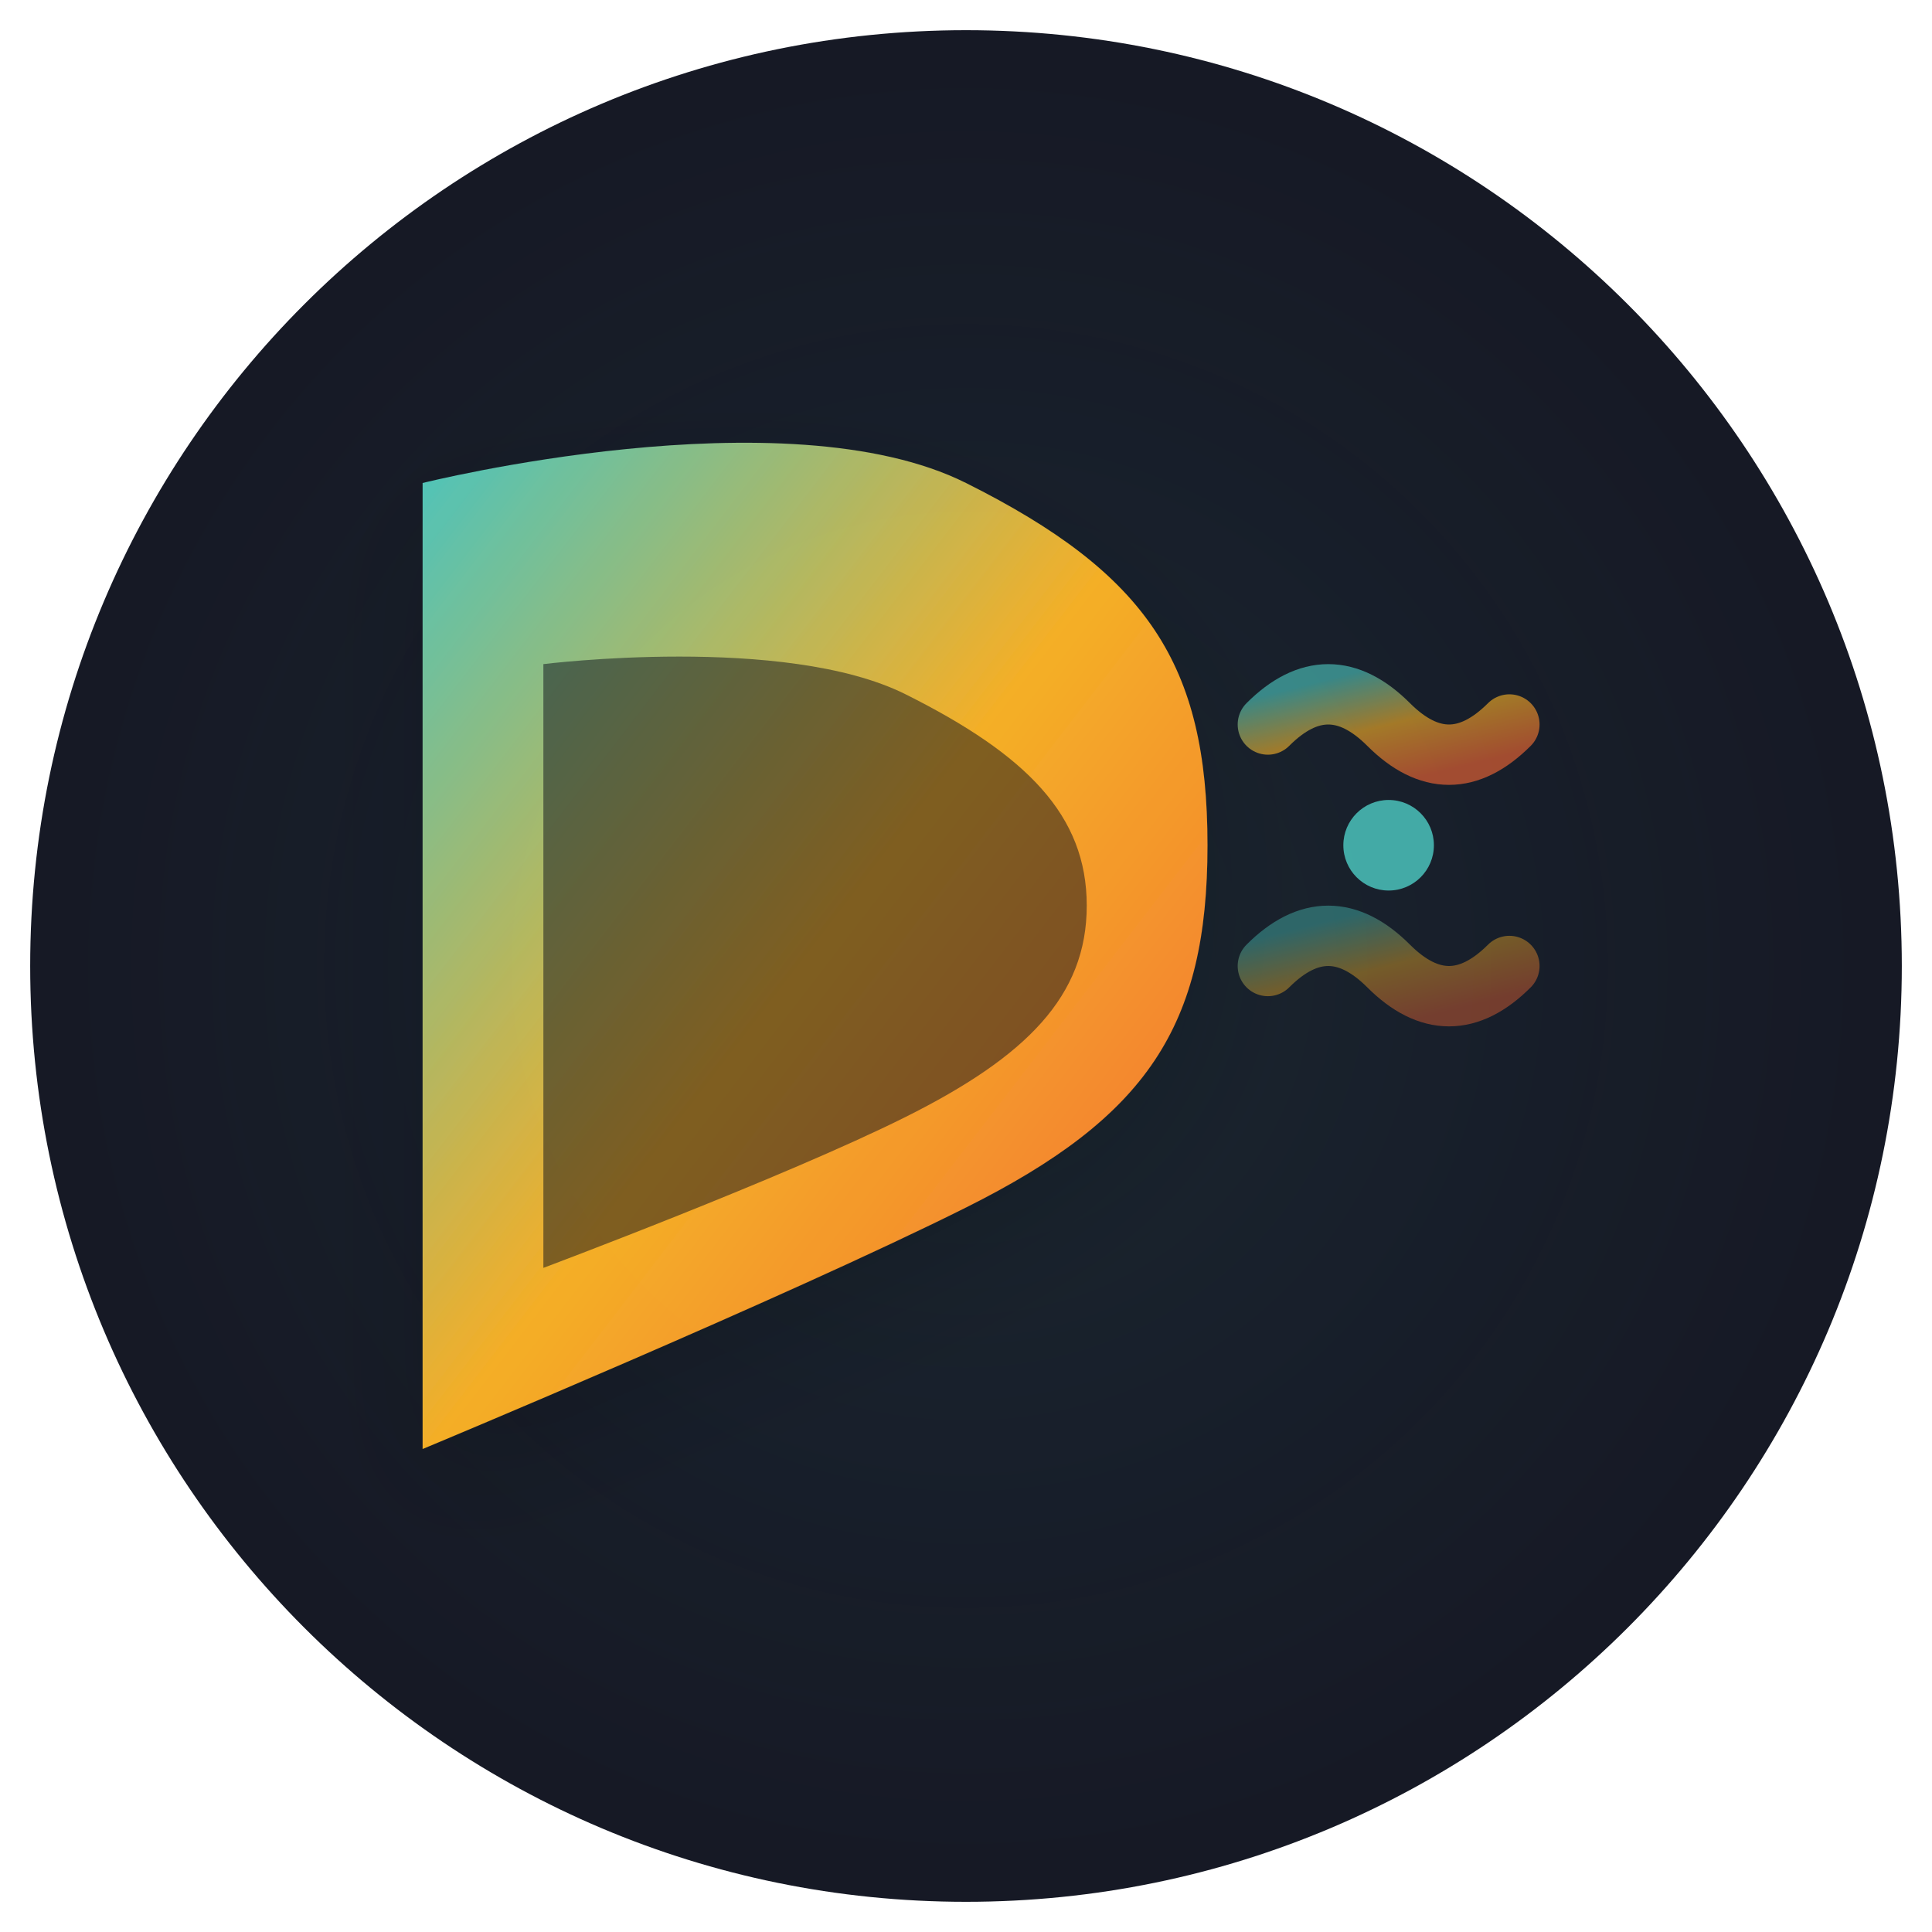
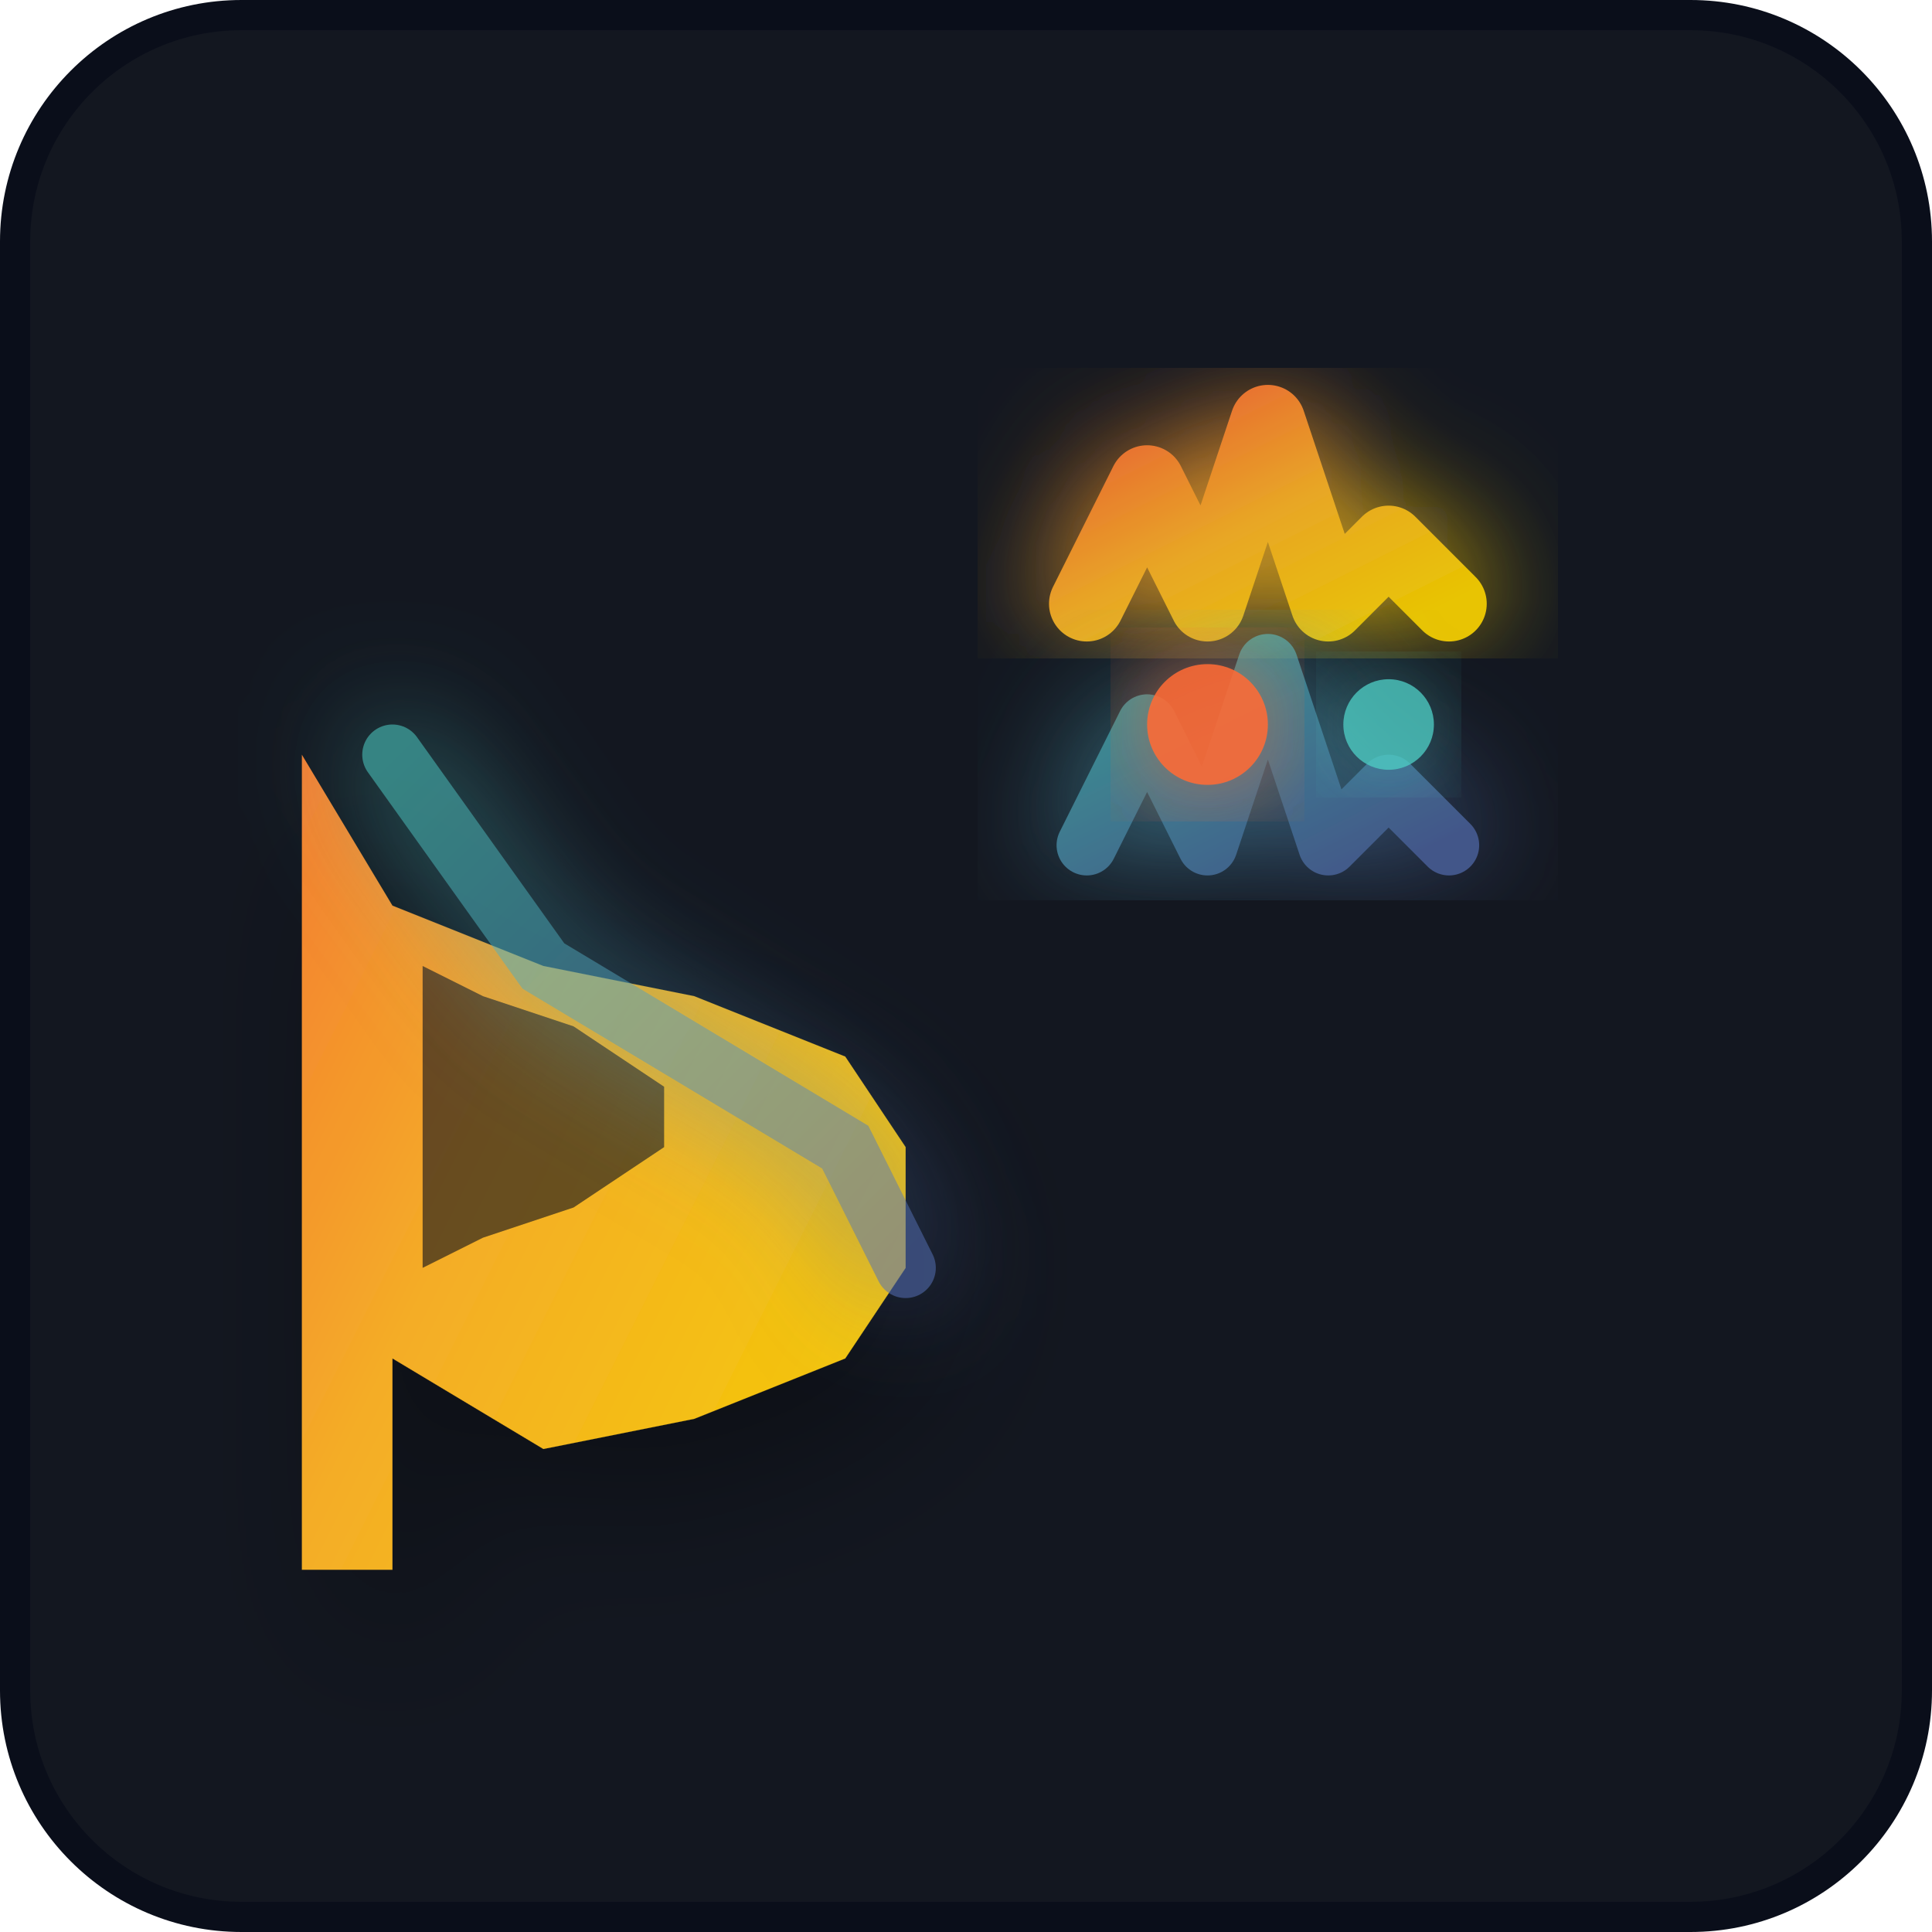
<svg xmlns="http://www.w3.org/2000/svg" width="64" height="64" viewBox="0 0 64 64" fill="none">
  <defs>
-     <linearGradient id="iconGradient" x1="0%" y1="0%" x2="100%" y2="100%">
+     <linearGradient id="iconGhettoGradient" x1="0%" y1="0%" x2="100%" y2="100%">
+       <stop offset="0%" style="stop-color:#FF6B35;stop-opacity:1" />
+       <stop offset="50%" style="stop-color:#FFB627;stop-opacity:1" />
+       <stop offset="100%" style="stop-color:#FFD700;stop-opacity:1" />
+     </linearGradient>
+     <linearGradient id="iconCoolGradient" x1="0%" y1="0%" x2="100%" y2="100%">
      <stop offset="0%" style="stop-color:#4ECDC4;stop-opacity:1" />
-       <stop offset="50%" style="stop-color:#FFB627;stop-opacity:1" />
-       <stop offset="100%" style="stop-color:#FF6B35;stop-opacity:1" />
+       <stop offset="100%" style="stop-color:#556FB5;stop-opacity:1" />
    </linearGradient>
-     <radialGradient id="iconGlow" cx="50%" cy="50%">
-       <stop offset="0%" style="stop-color:#4ECDC4;stop-opacity:0.25" />
-       <stop offset="100%" style="stop-color:#4ECDC4;stop-opacity:0" />
-     </radialGradient>
-     <filter id="iconShadow" x="-50%" y="-50%" width="200%" height="200%">
-       <feGaussianBlur in="SourceAlpha" stdDeviation="2" />
-       <feOffset dx="0" dy="1.5" result="offsetblur" />
+     <filter id="iconStreetGlow" x="-30%" y="-30%" width="160%" height="160%">
+       <feGaussianBlur stdDeviation="2" result="coloredBlur" />
+       <feMerge>
+         <feMergeNode in="coloredBlur" />
+         <feMergeNode in="SourceGraphic" />
+       </feMerge>
+     </filter>
+     <filter id="iconGhettoShadow" x="-50%" y="-50%" width="200%" height="200%">
+       <feGaussianBlur in="SourceAlpha" stdDeviation="2.5" />
+       <feOffset dx="1.5" dy="2" result="offsetblur" />
      <feComponentTransfer>
-         <feFuncA type="linear" slope="0.15" />
+         <feFuncA type="linear" slope="0.35" />
      </feComponentTransfer>
      <feMerge>
        <feMergeNode />
        <feMergeNode in="SourceGraphic" />
      </feMerge>
    </filter>
  </defs>
-   <circle cx="32" cy="32" r="31" fill="#0A0E1A" opacity="0.95" />
-   <circle cx="32" cy="32" r="30" fill="url(#iconGlow)" opacity="0.3" />
-   <path d="M 14 16             L 14 48            C 14 48, 14 16, 14 16            C 14 16, 26 13, 32 16            C 38 19, 40 22, 40 28            C 40 34, 38 37, 32 40            C 26 43, 14 48, 14 48            Z" fill="url(#iconGradient)" opacity="0.95" filter="url(#iconShadow)" />
-   <path d="M 18 22            C 18 22, 26 21, 30 23            C 34 25, 36 27, 36 30            C 36 33, 34 35, 30 37            C 26 39, 18 42, 18 42            Z" fill="#0A0E1A" opacity="0.5" />
-   <path d="M 42 24            Q 44 22, 46 24            Q 48 26, 50 24" stroke="url(#iconGradient)" stroke-width="2" stroke-linecap="round" fill="none" opacity="0.6" />
-   <path d="M 42 32            Q 44 30, 46 32            Q 48 34, 50 32" stroke="url(#iconGradient)" stroke-width="2" stroke-linecap="round" fill="none" opacity="0.4" />
-   <circle cx="46" cy="28" r="1.5" fill="#4ECDC4" opacity="0.8" />
+   <rect width="64" height="64" rx="8" fill="#0A0E1A" />
+   <rect x="1" y="1" width="62" height="62" rx="7" fill="#151922" opacity="0.8" />
+   <path d="M 10 12             L 10 52            L 13 52            L 13 45            L 18 48            L 23 47            L 28 45            L 30 42            L 30 38            L 28 35            L 23 33            L 18 32            L 13 30            L 10 25            Z" fill="url(#iconGhettoGradient)" opacity="0.95" filter="url(#iconGhettoShadow)" />
+   <path d="M 14 20            L 14 42            L 16 41            L 19 40            L 22 38            L 22 36            L 19 34            L 16 33            L 14 32            Z" fill="#0A0E1A" opacity="0.6" />
+   <path d="M 13 25            L 18 32            L 23 35            L 28 38            L 30 42" stroke="url(#iconCoolGradient)" stroke-width="2" stroke-linecap="round" fill="none" opacity="0.6" filter="url(#iconStreetGlow)" />
+   <path d="M 36 20            L 38 16            L 40 20            L 42 14            L 44 20            L 46 18            L 48 20" stroke="url(#iconGhettoGradient)" stroke-width="2.5" stroke-linecap="round" stroke-linejoin="round" fill="none" opacity="0.9" filter="url(#iconStreetGlow)" />
+   <path d="M 36 28            L 38 24            L 40 28            L 42 22            L 44 28            L 46 26            L 48 28" stroke="url(#iconCoolGradient)" stroke-width="2" stroke-linecap="round" stroke-linejoin="round" fill="none" opacity="0.7" filter="url(#iconStreetGlow)" />
+   <circle cx="40" cy="24" r="2" fill="#FF6B35" opacity="0.9" filter="url(#iconStreetGlow)" />
+   <circle cx="46" cy="24" r="1.5" fill="#4ECDC4" opacity="0.8" filter="url(#iconStreetGlow)" />
</svg>
